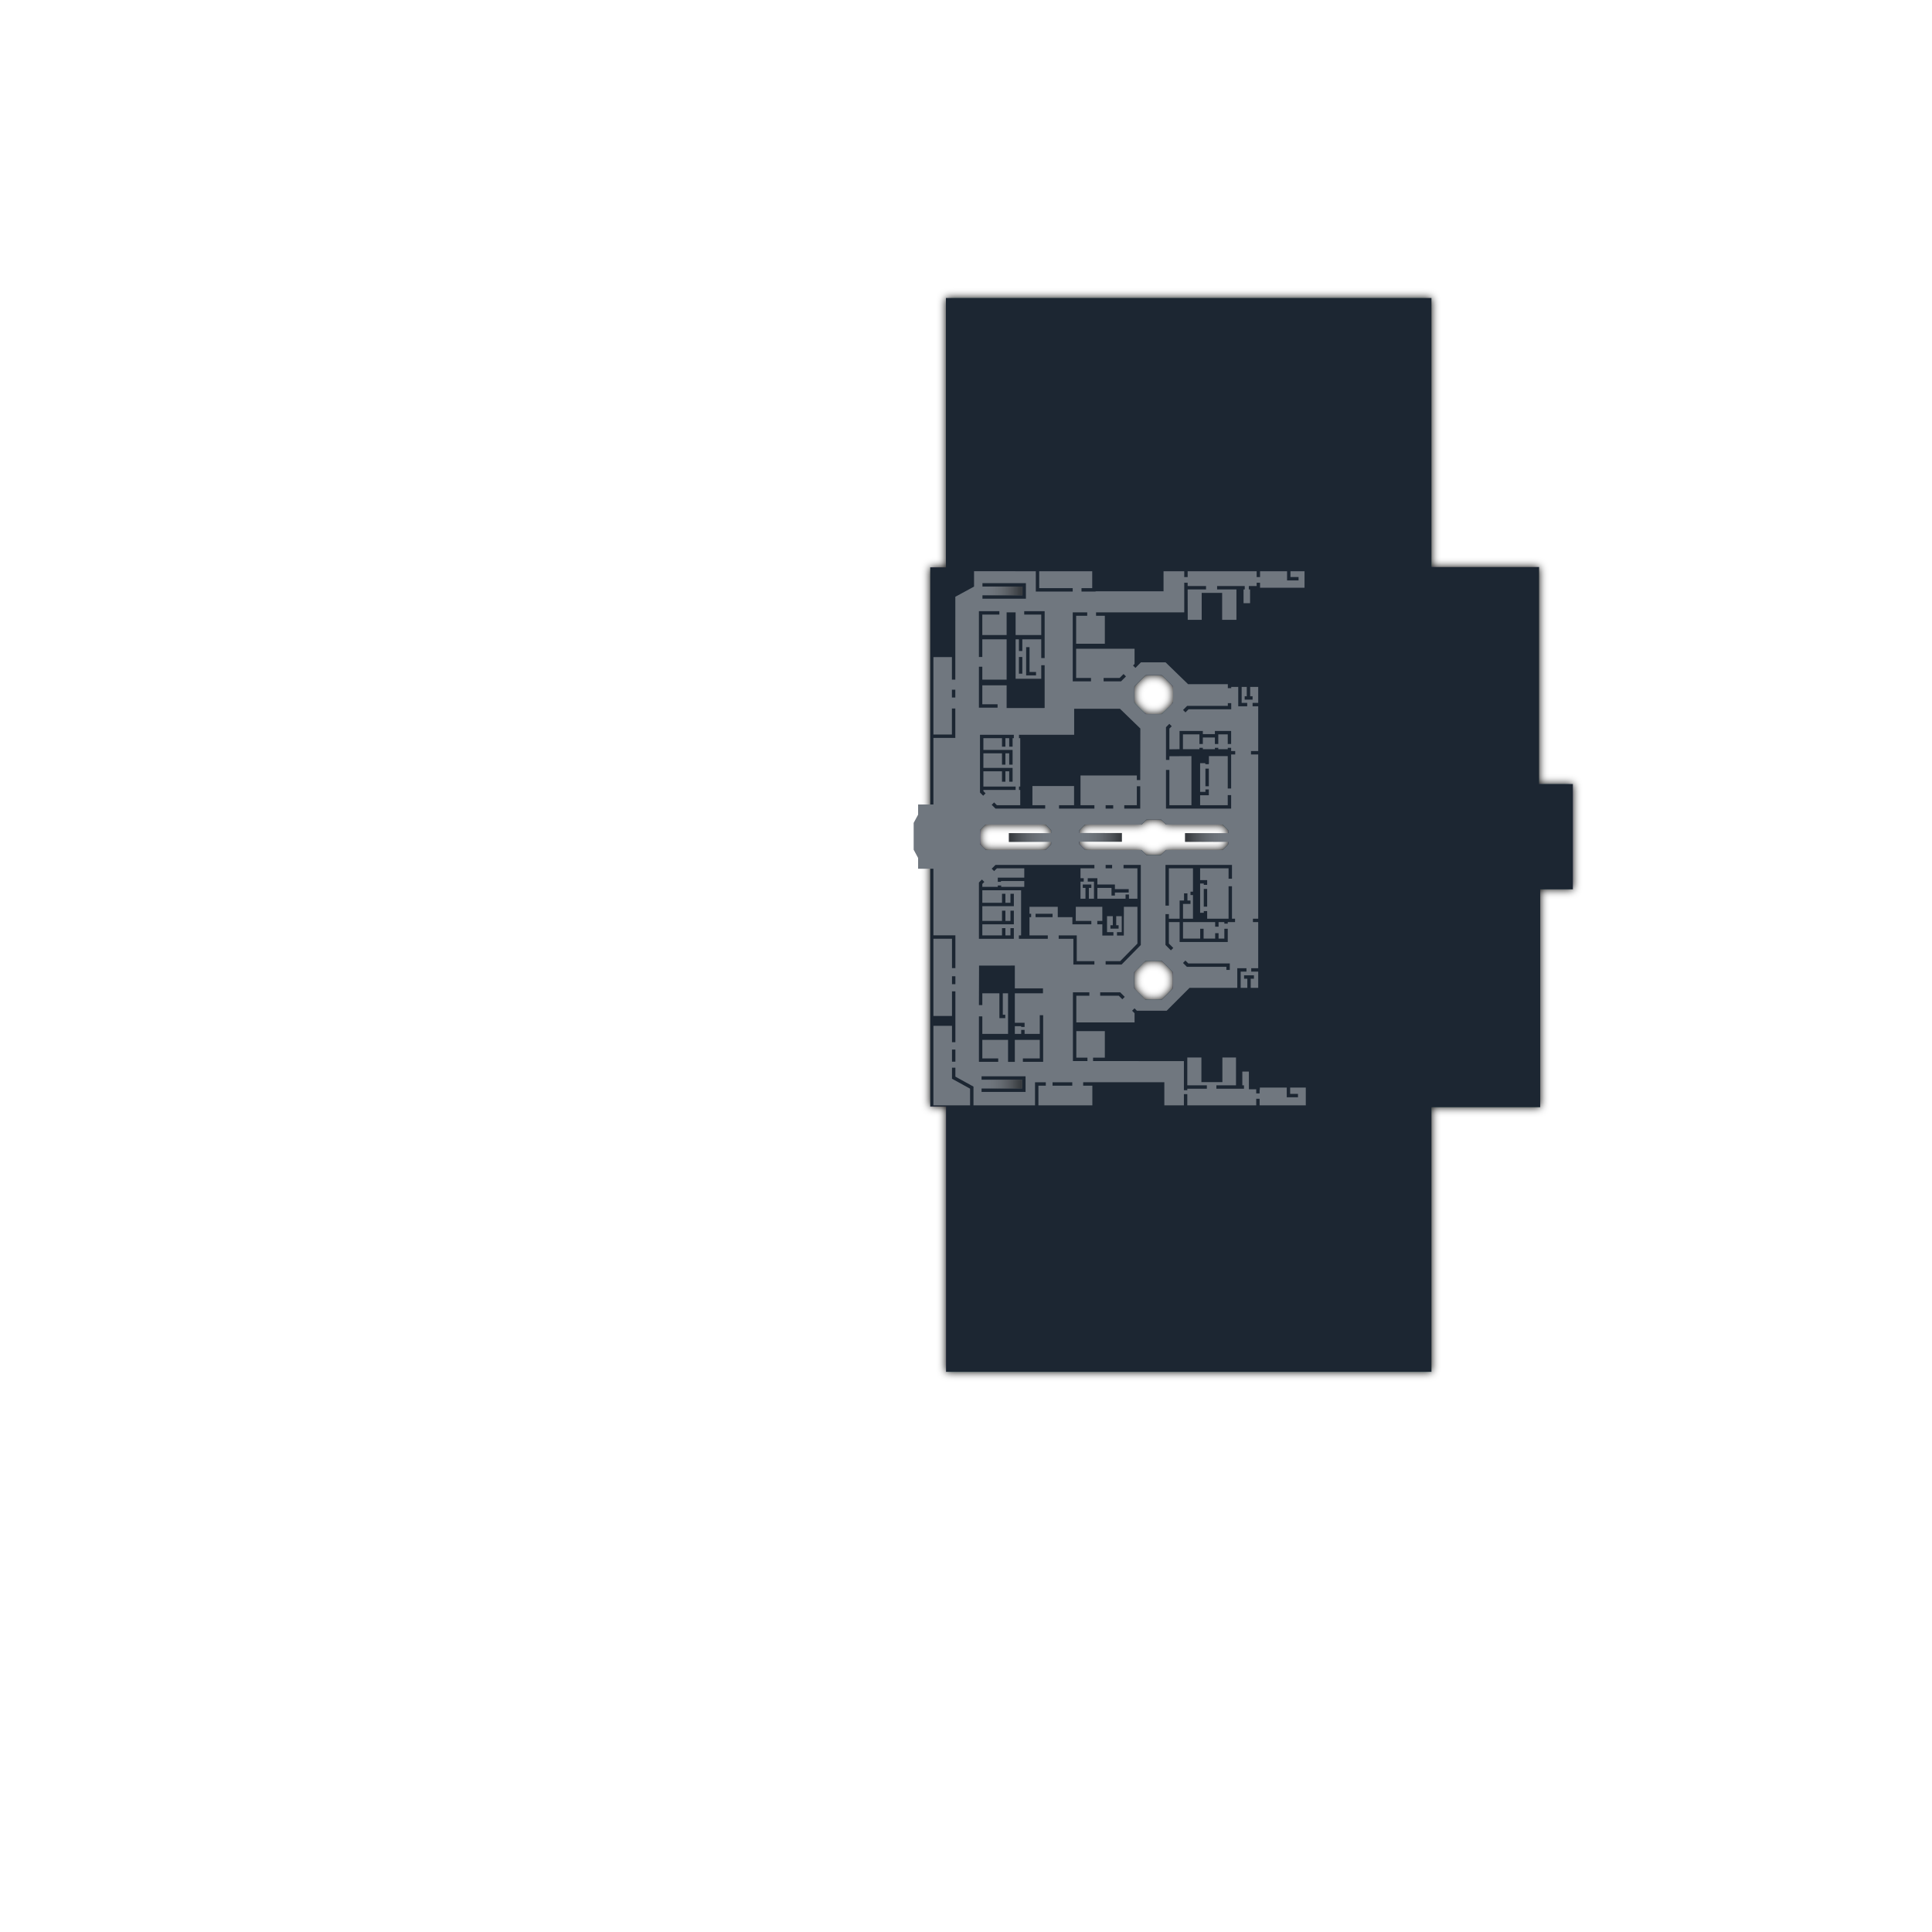
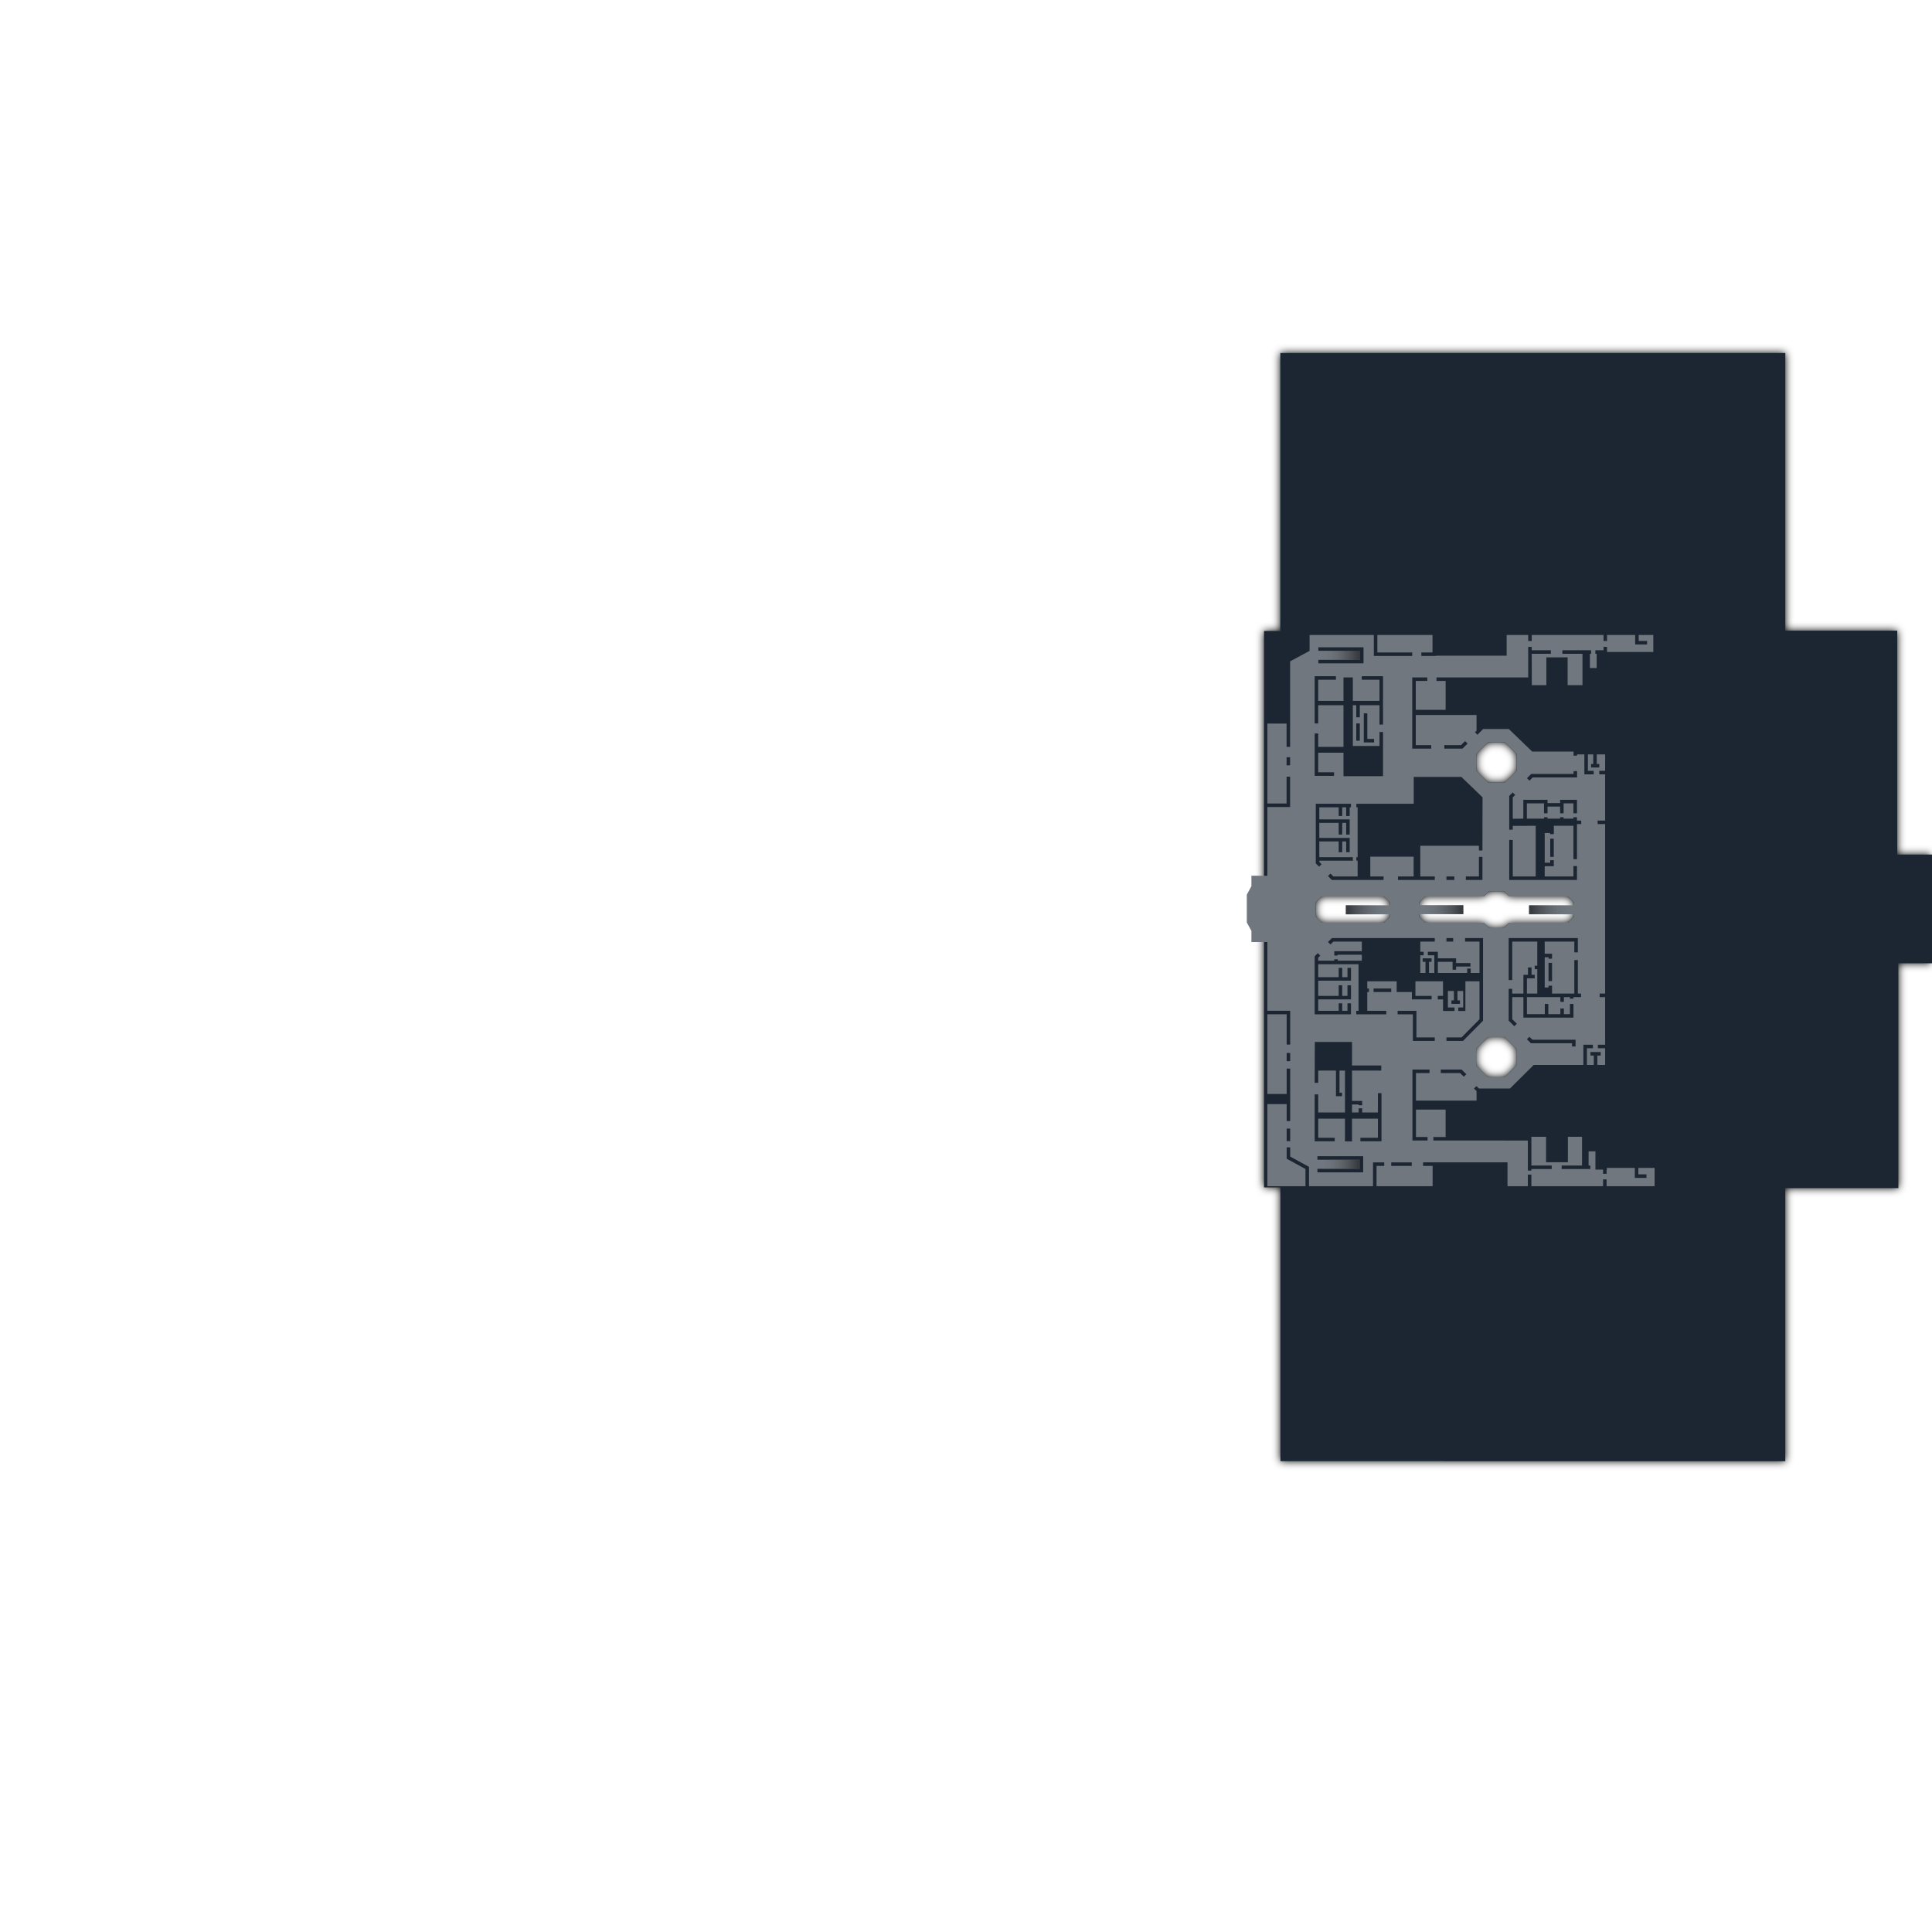
- <svg xmlns="http://www.w3.org/2000/svg" xmlns:xlink="http://www.w3.org/1999/xlink" xml:space="preserve" id="svg235" version="1.1" viewBox="0 0 977.1 977.1">
+ <svg xmlns="http://www.w3.org/2000/svg" xmlns:xlink="http://www.w3.org/1999/xlink" xml:space="preserve" id="svg235" version="1.1" viewBox="0 0 977.1 977.1" transform="translate(150, 23) scale(1.04, 1.032)">
  <style id="style_common">
    .trees { fill:#144043 }
    .cement { fill:#c6c2c2 }
    .land { fill:#1f5054 }
    .rock { fill:#dcd5b6 }
    .water { fill:#4a6b96 }
    .wood { fill:#593700 }
    .tarmac { fill:#768089 }
    .gravel { fill:#946d3e }
    .building { fill:#1a2632 }
    .floor { fill:#70777f }
    .locked { fill:#37414c }
    .map_border { fill:none;stroke:#000;stroke-width:2 }
    .fence { fill:none;stroke:#c4e3c3;stroke-width:1 }
    .road_tarmac { fill:none;stroke:#888 }
    .road_gravel { fill:none;stroke:#946d3e }
    .road_small { stroke-width:5 }
    .road_medium { stroke-width:8 }
    .road_large { stroke-width:12 }
    .railroad { fill:none;stroke:#914833;stroke-dasharray:6;stroke-width:3 }
    .powerline { fill:none;stroke:#ffce00;stroke-width:2;stroke-miterlimit:10;stroke-dasharray:6,6 }
    .danger { fill:red;fill-opacity:.4;stroke:red;stroke-dasharray:4,2;stroke-width:2 }
    .task { fill:#000 }
    .stairs { fill:#FFD700 }
    .shadow { filter:drop-shadow(0 0 2px #000) }
  </style>
  <style id="style_interchange">
    .structure{ fill:#4b4b4b }
  </style>
  <defs id="defs1">
    <linearGradient id="rampDown_l2r">
      <stop id="stop200" offset="0" style="stop-color:#777777;stop-opacity:0;" />
      <stop id="stop199" offset="1" style="stop-color:#000000;stop-opacity:0.5;" />
    </linearGradient>
    <linearGradient id="rampDown_r2l">
      <stop id="stop84" offset="0" style="stop-color:#000000;stop-opacity:0.5;" />
      <stop id="stop85" offset="1" style="stop-color:#777777;stop-opacity:0;" />
    </linearGradient>
    <linearGradient id="rampUp_l2r">
      <stop id="stop168" offset="0" style="stop-color:#ffffff;stop-opacity:0;" />
      <stop id="stop169" offset="1" style="stop-color:#ffffff;stop-opacity:0.5;" />
    </linearGradient>
    <linearGradient id="rampUp_r2l">
      <stop id="stop176" offset="0" style="stop-color:#ffffff;stop-opacity:0.5;" />
      <stop id="stop175" offset="1" style="stop-color:#ffffff;stop-opacity:0;" />
    </linearGradient>
    <linearGradient xlink:href="#rampDown_l2r" id="linearGradient199" x1="559.72" x2="580.328" y1="616.028" y2="616.028" gradientUnits="userSpaceOnUse" />
    <linearGradient xlink:href="#rampDown_l2r" id="linearGradient204" x1="615.41" x2="636.924" y1="475.45" y2="475.45" gradientUnits="userSpaceOnUse" />
    <linearGradient xlink:href="#rampDown_l2r" id="linearGradient208" x1="559.918" x2="580.392" y1="335.181" y2="335.181" gradientUnits="userSpaceOnUse" />
    <linearGradient xlink:href="#rampDown_l2r" id="linearGradient244" x1="654.3" x2="666.345" y1="622.466" y2="622.466" gradientUnits="userSpaceOnUse" />
    <linearGradient xlink:href="#rampDown_r2l" id="linearGradient178" x1="534.583" x2="551.118" y1="475.259" y2="475.259" gradientUnits="userSpaceOnUse" />
    <linearGradient xlink:href="#rampDown_r2l" id="linearGradient183" x1="562.593" x2="578.763" y1="648.223" y2="648.223" gradientUnits="userSpaceOnUse" />
    <linearGradient xlink:href="#rampDown_r2l" id="linearGradient185" x1="689.426" x2="716.388" y1="638.206" y2="638.206" gradientUnits="userSpaceOnUse" />
    <linearGradient xlink:href="#rampDown_r2l" id="linearGradient190" x1="653.566" x2="665.019" y1="326.371" y2="326.371" gradientUnits="userSpaceOnUse" />
    <linearGradient xlink:href="#rampDown_r2l" id="linearGradient192" x1="563.652" x2="577.103" y1="216.613" y2="216.613" gradientUnits="userSpaceOnUse" />
    <linearGradient xlink:href="#rampDown_r2l" id="linearGradient194" x1="547.947" x2="578.655" y1="313.955" y2="313.955" gradientUnits="userSpaceOnUse" />
    <linearGradient xlink:href="#rampDown_r2l" id="linearGradient202" x1="675.547" x2="697.621" y1="475.556" y2="475.556" gradientUnits="userSpaceOnUse" />
    <linearGradient xlink:href="#rampDown_r2l" id="linearGradient206" x1="575.148" x2="596.969" y1="475.676" y2="475.676" gradientUnits="userSpaceOnUse" />
    <linearGradient xlink:href="#rampDown_r2l" id="linearGradient240" x1="887.882" x2="887.882" y1="481.813" y2="469.194" gradientUnits="userSpaceOnUse" />
    <linearGradient xlink:href="#rampDown_r2l" id="linearGradient84" x1="655.973" x2="655.973" y1="565.05" y2="554.986" gradientUnits="userSpaceOnUse" />
    <linearGradient xlink:href="#rampUp_l2r" id="linearGradient169" x1="674.614" x2="687.492" y1="475.591" y2="475.591" gradientUnits="userSpaceOnUse" />
    <linearGradient xlink:href="#rampUp_l2r" id="linearGradient175" x1="574.559" x2="586.747" y1="475.591" y2="475.591" gradientUnits="userSpaceOnUse" />
    <linearGradient xlink:href="#rampUp_l2r" id="linearGradient229" x1="566.338" x2="574.468" y1="216.6" y2="216.6" gradientUnits="userSpaceOnUse" />
    <linearGradient xlink:href="#rampUp_l2r" id="linearGradient231" x1="547.768" x2="566.721" y1="314.02" y2="314.02" gradientUnits="userSpaceOnUse" />
    <linearGradient xlink:href="#rampUp_l2r" id="linearGradient233" x1="534.908" x2="545.617" y1="475.273" y2="475.273" gradientUnits="userSpaceOnUse" />
    <linearGradient xlink:href="#rampUp_l2r" id="linearGradient235" x1="563.23" x2="574.456" y1="648.18" y2="648.18" gradientUnits="userSpaceOnUse" />
    <linearGradient xlink:href="#rampUp_l2r" id="linearGradient237" x1="652.08" x2="652.08" y1="570.197" y2="552.706" gradientUnits="userSpaceOnUse" />
    <linearGradient xlink:href="#rampUp_l2r" id="linearGradient239" x1="688.48" x2="705.508" y1="638.044" y2="638.044" gradientUnits="userSpaceOnUse" />
    <linearGradient xlink:href="#rampUp_r2l" id="linearGradient173" x1="624.846" x2="637.665" y1="475.41" y2="475.41" gradientUnits="userSpaceOnUse" />
    <linearGradient xlink:href="#rampUp_r2l" id="linearGradient180" x1="569.985" x2="582.735" y1="615.862" y2="615.862" gradientUnits="userSpaceOnUse" />
    <linearGradient xlink:href="#rampUp_r2l" id="linearGradient187" x1="569.395" x2="583.138" y1="335.232" y2="335.232" gradientUnits="userSpaceOnUse" />
    <linearGradient xlink:href="#rampUp_r2l" id="linearGradient219" x1="887.768" x2="887.768" y1="481.878" y2="469.138" gradientUnits="userSpaceOnUse" />
    <linearGradient xlink:href="#rampUp_r2l" id="linearGradient221" x1="882.455" x2="882.455" y1="298.96" y2="261.574" gradientUnits="userSpaceOnUse" />
    <linearGradient xlink:href="#rampUp_r2l" id="linearGradient223" x1="848.279" x2="886.75" y1="182.324" y2="182.324" gradientUnits="userSpaceOnUse" />
    <linearGradient xlink:href="#rampUp_r2l" id="linearGradient225" x1="882.449" x2="882.449" y1="650.491" y2="691.245" gradientUnits="userSpaceOnUse" />
    <linearGradient xlink:href="#rampUp_r2l" id="linearGradient227" x1="848.471" x2="886.866" y1="767.817" y2="767.817" gradientUnits="userSpaceOnUse" />
    <linearGradient xlink:href="#rampUp_r2l" id="linearGradient242" x1="660.831" x2="668.614" y1="326.469" y2="326.469" gradientUnits="userSpaceOnUse" />
    <linearGradient xlink:href="#rampUp_r2l" id="linearGradient246" x1="660.571" x2="669.358" y1="622.62" y2="622.62" gradientUnits="userSpaceOnUse" />
  </defs>
  <g id="Second_Floor" data-name="Second Floor">
    <g id="Structure-2" class="shadow building" data-name="Structure">
      <path d="M478.391 150.707v136.225h-7.941v272.691h8.001v134.16l245.505.01v-133.83H778.945V449.782h16.527v-53.269h-17.089V286.785h-54.427V150.707Zm101.016 190.75h8.169l5.72 5.748v8.211l-5.72 5.749h-8.169l-5.721-5.749v-8.211zm.457 73.049h7.368l2.522 2.522h28.601l2.815 2.791v7.215l-2.878 2.876h-28.653l-2.589 2.588h-7.232l-2.587-2.588h-28.387l-2.961-2.961v-7.13l2.793-2.791h28.646zm-81.455 2.522h30.392l2.815 2.791v7.215l-2.878 2.876H498.58l-2.961-2.961v-7.13zm80.918 68.909h8.152l5.706 5.741v8.202l-5.706 5.744h-8.152l-5.707-5.744v-8.202z" />
    </g>
    <g id="Floor-2" class="floor" data-name="Floor">
      <path d="M492.617 288.895v7.776l-9.466 5.148-.005 41.907h-1.719v-11.405l-9.359-.015v39.172h9.359v-13.147h1.719v14.866H472.068l0 33.674h-7.743v5.132l-2.244 4.169-0 13.568 2.244 4.173v5.454h7.743v33.687h11.116v16.555h-1.719v-14.836h-9.397v39.058h9.397v-12.45h1.719v25.706h-1.719v-8.274h-9.397v40.224h18.545v-8.449l-9.148-5.034v-5.557h1.719v4.514l9.148 5.032v9.494h31.125v-11.673h5.454v1.719h-3.735v9.954h27.27v-9.954h-4.641v-1.719c28.766 0-39.662-.026 41.057-.026v11.699h9.889v-5.69h1.719v5.69h34.855v-3.34h1.719v3.34h23.354v-8.983h-7.912v3.176h3.963v1.719h-5.682v-4.895H637.157v.838l-.112.503v1.581h-1.719v-2.084h-3.704v-8.952h-3.322v6.967h.843v1.719h-13.964v-1.719h9.924v-14.084h-6.881v12.455h-10.616v-12.455h-7.134v14.084h9.889v1.719h-9.889v.744h-1.719v-14.723l-45.94-.022v-1.719h5.949v-13.428h-14.416v13.428h5.623v1.719h-7.342v-34.759h8.309v1.719h-6.59v13.509h29.454v-4.677l-1.246-1.242 1.216-1.216 1.204 1.204h15.07l11.566-11.566h24.139v-9.915h4.641v1.719h-2.922v8.196h3.357v-4.603h-1.638v-1.719h4.99v1.719h-1.633v4.603h3.794v-8.196h-3.537v-1.719h3.537v-23.328h-2.677v-1.719h2.677v-83.079h-3.653v-1.719h3.653v-22.643h-2.853v-1.719h2.853v-8.059h-4.07v4.707h1.216v1.719h-3.993v-1.719h1.058v-4.707h-2.592v8.059h2.811v1.719l-4.53-.001v-9.778h-3.546v.62l-1.719-.001v-2.003h-20.1l-11.379-11.048H577l-2.758 2.805-1.216-1.212.773-.773v-7.697h-29.546v14.763h7.516v1.719l-9.235-.001v-34.886l7.322.001v1.719h-5.603v14.148h14.514v-14.149h-4.445v-1.719l44.603.009v-14.98h1.719v1.65h9.305v1.719h-9.305l.043 15.393h7.065v-13.646h10.345v13.646h7.221V298.099h-9.769v-1.719h13.972v1.719l-.602.034v6.936h3.296v-6.97h-.631v-1.719l3.962.001v-1.651h1.719v2.507h22.495v-8.341h-7.112v2.923h4.091v1.719h-5.81v-4.642h-13.663v2.964h-1.719v-2.964h-34.902v2.964h-1.719v-2.964h-10.474v10.16h-34.128l-.502.123h-6.861v-1.719h5.424v-8.563h-26.81v8.564h16.938v1.719H523.854v-10.283zm4.254 6.038h21.979v7.852h-21.979v-1.719h20.26v-4.414h-20.26zm-1.792 14.172h10.349v1.72h-8.63v10.353h12.297v-11.468h4.543v11.468h12.967v-10.353h-8.613v-1.72h10.332v23.697h-1.719v-9.482h-9.572v5.932h-1.719v-5.932h-1.675v19.972h12.967v-6.846h1.719v21.622l-1.053.021h-18.176v-11.501h-12.297v9.605h7.719v1.719h-9.438v-20.732h1.719v6.546h12.297v-20.406h-12.297v8.936h-1.719zm23.887 18.196h1.719v12.541h3.284v1.719l-5.003-.001zm-3.653 4.955h1.719v8.445h-1.719zm52.924 8.626 1.216 1.216-2.488 2.488-8.816.001v-1.719h8.102zm11.17.575h8.169l5.72 5.748v8.211l-5.72 5.749h-8.169l-5.721-5.749v-8.211zm-97.979 7.362h1.719v3.963h-1.719zm139.544 6.792h1.719v3.093l-21.571.001-1.581 1.581-1.216-1.212 2.084-2.089 20.565.001zm-77.721 2.843h23.164l10.306 9.985-.051 26.076h-1.719v-2.326h-28.49v15.047h7.027v1.719h-17.887v-1.719h7.604v-9.709h-21.061v9.709h6.455v1.719l-25.133-.001-1.913-1.912 1.216-1.216 1.414 1.41h11.794v-7.727h-.624v-1.719h.624v-24.45h-.624v-1.719l27.899-.018zm48.13 7.622 1.216 1.216-1.186 1.186v10.486l5.141-.061v-9.227h11.775v1.595h6.099v-1.595h8.219v6.606h-1.719v-4.887h-4.78v4.887h-1.719v-3.292h-6.099v3.292h-1.719v-4.887h-8.337v7.508h8.337v-.708h1.719v.708h6.099v-.708h1.719v.708h4.78v-.708h1.719v1.64h2.058v1.719h-2.058v17.232h-1.719v-16.384h-9.525v3.558l-.076.534h-1.686l-.101-.534h-2.585v14.519h2.686v-1.216h1.719v2.935h-4.405v5.037h13.974v-5.1h1.719v6.819h-32.953v-19.584h1.719v17.865h11.153V382.403l-11.153.061v1.857h-1.719v-16.542zm-95.756 5.543 17.114.001v1.719h-.62v4.28h-1.719v-4.28h-1.921v4.28h-1.719v-4.28h-9.417v5.922l14.776-.001v7.453h-1.719v-5.733h-1.921v5.733h-1.719v-5.733h-9.417v7.375l14.776-.001v6.997h-1.719v-5.277h-1.921v5.277h-1.719v-5.277h-9.417v7.714h16.302v1.719h-16.302l.024.63 1.085 1.085-1.212 1.216-1.616-1.617zm114.013 17.11h1.719v8.901h-1.719zm-34.688 8.901h1.719v11.323l-8.075.001v-1.719h6.356zm-15.785 9.605h3.838v1.719h-3.838zM579.864 414.506h7.368l2.522 2.522h28.601l2.815 2.791.029 1.539H599.334v4.349l21.865.094-.029 1.232-2.878 2.876h-28.653l-2.589 2.588h-7.232l-2.587-2.588h-28.387l-2.961-2.961-.109-1.241h21.606v-4.361l-21.497-.083V419.819l2.793-2.791h28.646zm-51.063 2.522 2.815 2.791v1.528h-21.383v4.443H531.616v1.244l-2.878 2.876H498.58l-2.961-2.961v-7.13l2.79-2.791zm-25.336 20.409h50.022v1.719h-7.027v4.998h1.624v1.719h-1.624v8.647h2.51v-5.458h-1.371v-1.719h4.341v1.719h-1.251v5.458h2.583v-8.647h-3.15v-1.719h4.869v3.189h8.871v2.342h6.98v1.719h-6.98v1.53h-1.719v-3.872h-7.152v5.458h14.256v-2.135h1.719v2.135h4.271v-15.364h-7.017v-1.719h8.736v40.491l-9.716 9.887h-8.075v-1.719h7.358l8.715-8.876v-18.607h-6.836c0 15.684-.026-8.563-.026 14.548h-3.463v-1.719h2.398v-8.085h-2.794v4.59h1.208v1.719h-4.135v-1.719h1.208v-4.59h-2.923v8.085h3.228v1.719h-5.601v-5.69h-2.553v-1.719h2.553l-.013-7.138h-13.4l-.018 7.138h7.87v1.719h-9.589v-3.615h-7.396v-5.243h-14.295v3.524h.829v1.719h-.829v9.212h9.257v1.719h-14.621v-1.719h1.121V450.244h-19.611v6.344h9.958v-4.577h1.719v4.577h2.548v-4.577h1.719v6.297h-15.945v7.444h9.958v-5.192h1.719v5.192h2.548v-5.192h1.719v6.911h-15.945v5.598h9.958v-3.672h1.719v3.672h2.548v-3.672h1.719v5.391h-17.664v-28.454l1.521-1.522 1.216 1.216-1.018 1.019v1.478h7.822v-.692h1.719v.692h11.673v-2.94h-11.673l-.234.4h-1.485v-2.119h13.393v-4.71h-13.843l-1.41 1.409-1.216-1.216zm55.7 0h3.283v1.719h-3.283zm30.27 0h33.632v6.979h-1.719v-5.26h-14.395v5.949h3.568v2.411h-1.719v-.692h-1.848v14.814h1.848v-.876h1.719v3.872h10.827v-16.431h1.719v16.431h1.558v1.719h-3.696v.773h-1.719v-.773h-2.926v2.321h-1.719v-2.321h-16.259v8.342h8.689v-4.99h1.719v4.99h5.85v-2.751h1.719v2.751h2.926v-4.99h1.719v6.71h-24.342v-10.061h-5.433v10.831l2.235 2.239-1.216 1.212-2.738-2.734v-15.592h1.719v2.325h5.433v-9.206h2.235v-3.615h1.719v3.615h1.548v1.719h-3.782v7.487h5.033v-11.961h-1.251v-1.719h1.251v-11.798h-12.185v18.851h-1.719zm19.366 12.141h1.719v8.944h-1.719zm-85.077 12.559h8.604v1.719h-8.604zm11.699 10.932h9.143v13.028h8.921v1.719h-10.64v-13.028h-7.423zM579.327 485.937h8.152l5.706 5.741v8.202l-5.706 5.744h-8.152l-5.707-5.744v-8.202zm20.186-.15 1.469 1.466h20.979v3.288h-1.719v-1.569h-19.972l-1.968-1.968zm-86.266 2.54v11.541h14.234v2.488h-14.234v14.896h4.933v2.115h-1.719v-.395h-3.214v3.913h3.214v-2.035h1.719v2.035h7.672v-9.449h1.719v23.567h-10.251v-1.719h8.532v-9.358h-12.606v11.122h-3.426v-11.122h-13.013v9.358h8.037v1.719h-9.756v-22.978h1.719v8.86h13.013v-20.529h-2.66v10.84h1.242v1.719h-2.961v-12.559h-8.634v5.984h-1.719l.064-20zm-31.781 5.398h1.719v4.023h-1.719zm74.944 8.14h10.126l2.295 2.295-1.216 1.212-1.791-1.788h-9.413zm-74.944 28.942h1.719v6.124h-1.719zm14.96 13.522h22.246v7.895h-22.246v-1.719h20.527v-4.457h-20.527zm35.894 3.034h9.976v1.719h-9.976z" style=";fill-opacity:1;stroke:none;stroke-width:1.624;stroke-dasharray:none;stroke-opacity:1" />
    </g>
    <g id="Ramps-2" class="road_tarmac road_small" transform="translate(.294605 .974665) scale(.888648)">
      <path d="M558.473 335.185h23.139" style="stroke:url(#linearGradient208)" />
      <path d="M598.056 475.547h-24.22" style="stroke:url(#linearGradient206)" />
      <path d="M613.831 475.454h24.313" style="stroke:url(#linearGradient204)" />
      <path d="M698.707 475.56h-24.605" style="stroke:url(#linearGradient202)" />
      <path d="M558.541 615.899h22.873" style="stroke:url(#linearGradient199)" />
    </g>
  </g>
</svg>
